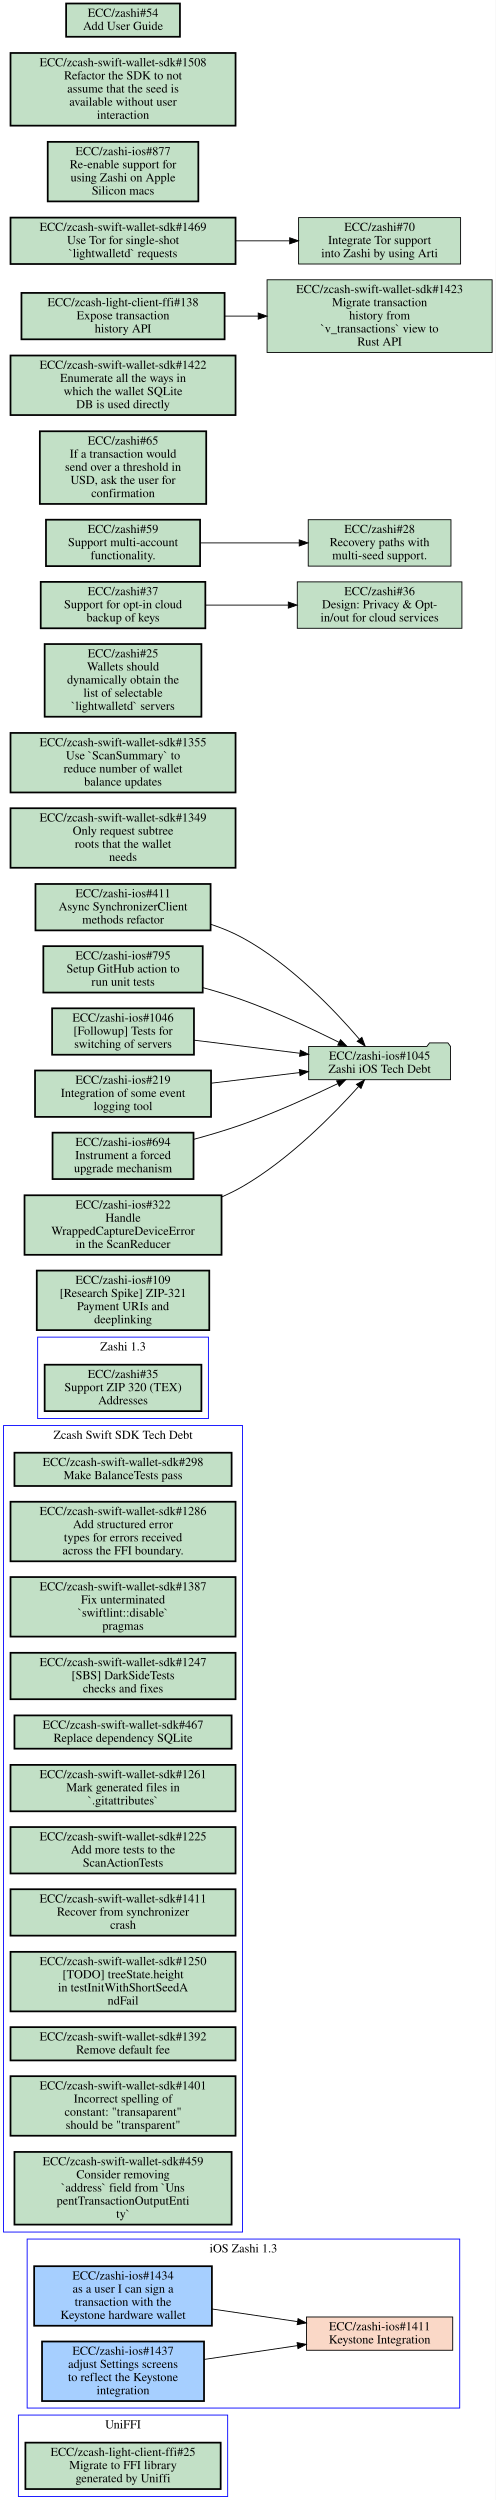
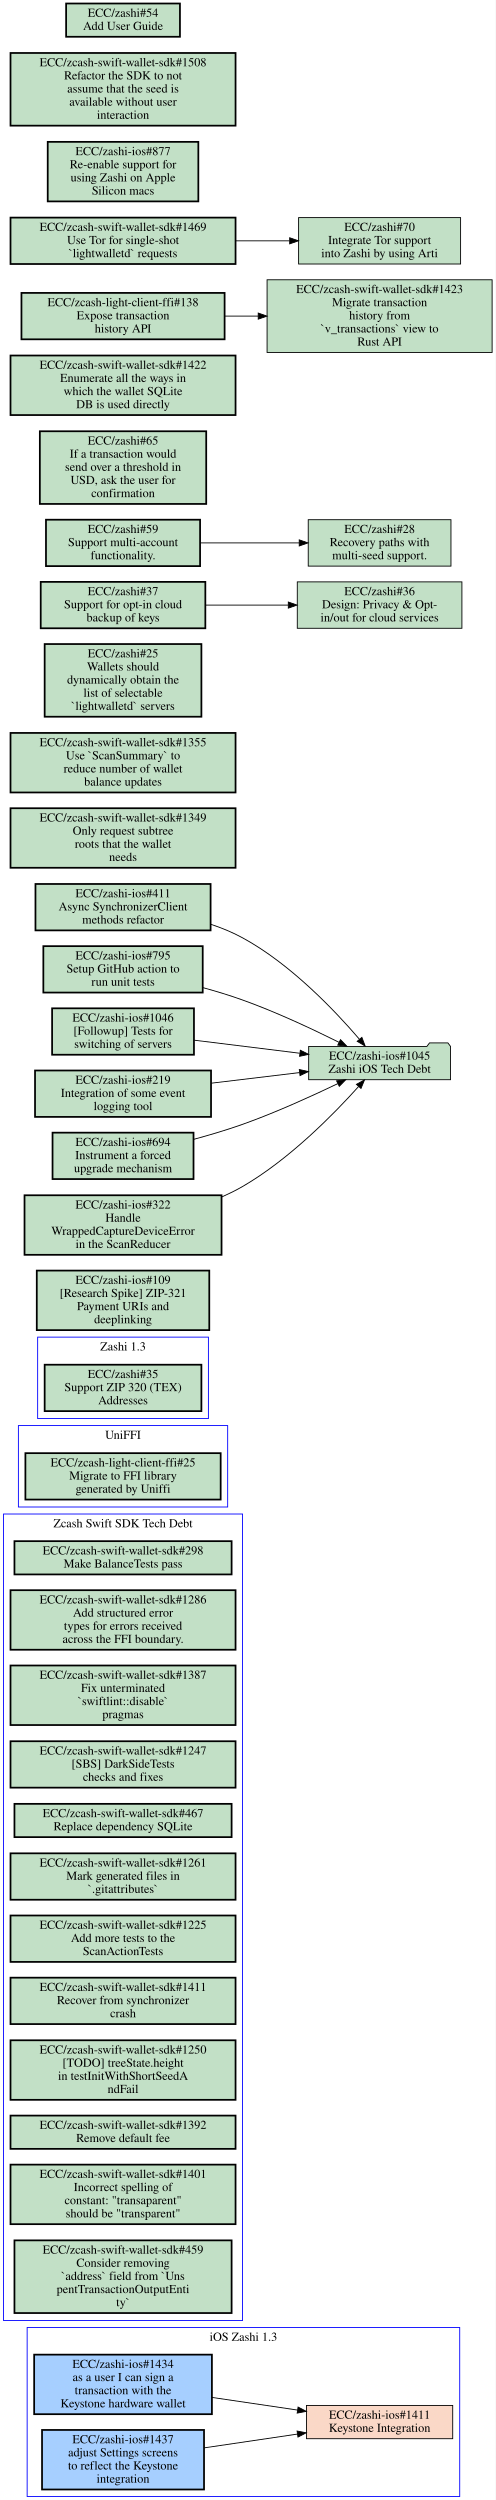
<svg xmlns="http://www.w3.org/2000/svg" xmlns:xlink="http://www.w3.org/1999/xlink" width="566pt" height="2855pt" viewBox="0.00 0.00 566.00 2855.00">
  <g id="graph0" class="graph" transform="scale(1 1) rotate(0) translate(4 2851)">
    <polygon fill="white" stroke="transparent" points="-4,4 -4,-2851 562,-2851 562,4 -4,4" />
    <g id="clust1" class="cluster">
-       <polygon fill="none" stroke="blue" points="27,-101 27,-294 521,-294 521,-101 27,-101" />
-       <text text-anchor="middle" x="274" y="-278.8" font-family="Times,serif" font-size="14.00">iOS Zashi 1.3</text>
+       <polygon fill="none" stroke="blue" points="0,-201 0,-1122 273,-1122 273,-201 0,-201" />
+       <text text-anchor="middle" x="136.5" y="-1106.8" font-family="Times,serif" font-size="14.00">Zcash Swift SDK Tech Debt</text>
    </g>
    <g id="clust2" class="cluster">
+       <polygon fill="none" stroke="blue" points="17,-1130 17,-1223 256,-1223 256,-1130 17,-1130" />
+       <text text-anchor="middle" x="136.5" y="-1207.8" font-family="Times,serif" font-size="14.00">UniFFI</text>
+     </g>
+     <g id="clust3" class="cluster">
      <polygon fill="none" stroke="blue" points="39,-1231 39,-1324 234,-1324 234,-1231 39,-1231" />
      <text text-anchor="middle" x="136.5" y="-1308.8" font-family="Times,serif" font-size="14.00">Zashi 1.3</text>
    </g>
-     <g id="clust3" class="cluster">
-       <polygon fill="none" stroke="blue" points="17,0 17,-93 256,-93 256,0 17,0" />
-       <text text-anchor="middle" x="136.5" y="-77.8" font-family="Times,serif" font-size="14.00">UniFFI</text>
-     </g>
    <g id="clust4" class="cluster">
-       <polygon fill="none" stroke="blue" points="0,-302 0,-1223 273,-1223 273,-302 0,-302" />
-       <text text-anchor="middle" x="136.5" y="-1207.8" font-family="Times,serif" font-size="14.00">Zcash Swift SDK Tech Debt</text>
-     </g>
-     <g id="node1" class="node closed">
+       <polygon fill="none" stroke="blue" points="27,0 27,-193 521,-193 521,0 27,0" />
+       <text text-anchor="middle" x="274" y="-177.8" font-family="Times,serif" font-size="14.00">iOS Zashi 1.3</text>
+     </g>
+     <g id="node1" class="node open">
      <g id="a_node1">
-         <a xlink:href="https://github.com/Electric-Coin-Company/zashi-ios/issues/1411" xlink:title="ECC/zashi-ios#1411&#10;Keystone Integration" target="_blank">
-           <polygon fill="#fad8c7" stroke="black" points="513,-205 346,-205 346,-167 513,-167 513,-205" />
-           <text text-anchor="middle" x="429.5" y="-189.8" font-family="Times,serif" font-size="14.00">ECC/zashi-ios#1411</text>
-           <text text-anchor="middle" x="429.5" y="-174.8" font-family="Times,serif" font-size="14.00">Keystone Integration</text>
-         </a>
-       </g>
-     </g>
-     <g id="node2" class="node committed">
+         <a xlink:href="https://github.com/Electric-Coin-Company/zcash-swift-wallet-sdk/issues/298" xlink:title="ECC/zcash-swift-wallet-sdk#298&#10;Make BalanceTests pass" target="_blank">
+           <polygon fill="#c2e0c6" stroke="black" stroke-width="2" points="260.5,-1091 12.5,-1091 12.5,-1053 260.5,-1053 260.5,-1091" />
+           <text text-anchor="middle" x="136.5" y="-1075.8" font-family="Times,serif" font-size="14.00">ECC/zcash-swift-wallet-sdk#298</text>
+           <text text-anchor="middle" x="136.5" y="-1060.8" font-family="Times,serif" font-size="14.00">Make BalanceTests pass</text>
+         </a>
+       </g>
+     </g>
+     <g id="node2" class="node open">
      <g id="a_node2">
-         <a xlink:href="https://github.com/Electric-Coin-Company/zashi-ios/issues/1434" xlink:title="ECC/zashi-ios#1434&#10;as a user I can sign a&#10;transaction with the&#10;Keystone hardware wallet" target="_blank">
-           <polygon fill="#a6cfff" stroke="black" stroke-width="2" points="238,-263 35,-263 35,-195 238,-195 238,-263" />
-           <text text-anchor="middle" x="136.5" y="-247.8" font-family="Times,serif" font-size="14.00">ECC/zashi-ios#1434</text>
-           <text text-anchor="middle" x="136.5" y="-232.8" font-family="Times,serif" font-size="14.00">as a user I can sign a</text>
-           <text text-anchor="middle" x="136.5" y="-217.8" font-family="Times,serif" font-size="14.00">transaction with the</text>
-           <text text-anchor="middle" x="136.5" y="-202.8" font-family="Times,serif" font-size="14.00">Keystone hardware wallet</text>
-         </a>
-       </g>
-     </g>
-     <g id="edge1" class="edge">
-       <path fill="none" stroke="black" d="M238.05,-214.14C269.78,-209.45 304.66,-204.3 335.81,-199.7" />
-       <polygon fill="black" stroke="black" points="336.4,-203.15 345.78,-198.22 335.37,-196.23 336.4,-203.15" />
-     </g>
-     <g id="node3" class="node committed">
+         <a xlink:href="https://github.com/Electric-Coin-Company/zcash-swift-wallet-sdk/issues/1286" xlink:title="ECC/zcash-swift-wallet-sdk#1286&#10;Add structured error&#10;types for errors received&#10;across the FFI boundary." target="_blank">
+           <polygon fill="#c2e0c6" stroke="black" stroke-width="2" points="265,-1035 8,-1035 8,-967 265,-967 265,-1035" />
+           <text text-anchor="middle" x="136.5" y="-1019.8" font-family="Times,serif" font-size="14.00">ECC/zcash-swift-wallet-sdk#1286</text>
+           <text text-anchor="middle" x="136.5" y="-1004.8" font-family="Times,serif" font-size="14.00">Add structured error</text>
+           <text text-anchor="middle" x="136.5" y="-989.8" font-family="Times,serif" font-size="14.00">types for errors received</text>
+           <text text-anchor="middle" x="136.5" y="-974.8" font-family="Times,serif" font-size="14.00">across the FFI boundary.</text>
+         </a>
+       </g>
+     </g>
+     <g id="node3" class="node open">
      <g id="a_node3">
-         <a xlink:href="https://github.com/Electric-Coin-Company/zashi-ios/issues/1437" xlink:title="ECC/zashi-ios#1437&#10;adjust Settings screens&#10;to reflect the Keystone&#10;integration" target="_blank">
-           <polygon fill="#a6cfff" stroke="black" stroke-width="2" points="229,-177 44,-177 44,-109 229,-109 229,-177" />
-           <text text-anchor="middle" x="136.5" y="-161.8" font-family="Times,serif" font-size="14.00">ECC/zashi-ios#1437</text>
-           <text text-anchor="middle" x="136.5" y="-146.8" font-family="Times,serif" font-size="14.00">adjust Settings screens</text>
-           <text text-anchor="middle" x="136.5" y="-131.8" font-family="Times,serif" font-size="14.00">to reflect the Keystone</text>
-           <text text-anchor="middle" x="136.5" y="-116.8" font-family="Times,serif" font-size="14.00">integration</text>
-         </a>
-       </g>
-     </g>
-     <g id="edge2" class="edge">
-       <path fill="none" stroke="black" d="M229.17,-156.55C263.14,-161.57 301.66,-167.26 335.72,-172.29" />
-       <polygon fill="black" stroke="black" points="335.27,-175.76 345.67,-173.76 336.29,-168.84 335.27,-175.76" />
+         <a xlink:href="https://github.com/Electric-Coin-Company/zcash-swift-wallet-sdk/issues/1387" xlink:title="ECC/zcash-swift-wallet-sdk#1387&#10;Fix unterminated&#10;`swiftlint::disable`&#10;pragmas" target="_blank">
+           <polygon fill="#c2e0c6" stroke="black" stroke-width="2" points="265,-949 8,-949 8,-881 265,-881 265,-949" />
+           <text text-anchor="middle" x="136.5" y="-933.8" font-family="Times,serif" font-size="14.00">ECC/zcash-swift-wallet-sdk#1387</text>
+           <text text-anchor="middle" x="136.5" y="-918.8" font-family="Times,serif" font-size="14.00">Fix unterminated</text>
+           <text text-anchor="middle" x="136.5" y="-903.8" font-family="Times,serif" font-size="14.00">`swiftlint::disable`</text>
+           <text text-anchor="middle" x="136.5" y="-888.8" font-family="Times,serif" font-size="14.00">pragmas</text>
+         </a>
+       </g>
    </g>
    <g id="node4" class="node open">
      <g id="a_node4">
+         <a xlink:href="https://github.com/Electric-Coin-Company/zcash-swift-wallet-sdk/issues/1247" xlink:title="ECC/zcash-swift-wallet-sdk#1247&#10;[SBS] DarkSideTests&#10;checks and fixes" target="_blank">
+           <polygon fill="#c2e0c6" stroke="black" stroke-width="2" points="265,-862.5 8,-862.5 8,-809.5 265,-809.5 265,-862.5" />
+           <text text-anchor="middle" x="136.5" y="-847.3" font-family="Times,serif" font-size="14.00">ECC/zcash-swift-wallet-sdk#1247</text>
+           <text text-anchor="middle" x="136.5" y="-832.3" font-family="Times,serif" font-size="14.00">[SBS] DarkSideTests</text>
+           <text text-anchor="middle" x="136.5" y="-817.3" font-family="Times,serif" font-size="14.00">checks and fixes</text>
+         </a>
+       </g>
+     </g>
+     <g id="node5" class="node open">
+       <g id="a_node5">
+         <a xlink:href="https://github.com/Electric-Coin-Company/zcash-swift-wallet-sdk/issues/467" xlink:title="ECC/zcash-swift-wallet-sdk#467&#10;Replace dependency SQLite" target="_blank">
+           <polygon fill="#c2e0c6" stroke="black" stroke-width="2" points="260.5,-791 12.5,-791 12.5,-753 260.5,-753 260.5,-791" />
+           <text text-anchor="middle" x="136.5" y="-775.8" font-family="Times,serif" font-size="14.00">ECC/zcash-swift-wallet-sdk#467</text>
+           <text text-anchor="middle" x="136.5" y="-760.8" font-family="Times,serif" font-size="14.00">Replace dependency SQLite</text>
+         </a>
+       </g>
+     </g>
+     <g id="node6" class="node open">
+       <g id="a_node6">
+         <a xlink:href="https://github.com/Electric-Coin-Company/zcash-swift-wallet-sdk/issues/1261" xlink:title="ECC/zcash-swift-wallet-sdk#1261&#10;Mark generated files in&#10;`.gitattributes`" target="_blank">
+           <polygon fill="#c2e0c6" stroke="black" stroke-width="2" points="265,-734.5 8,-734.5 8,-681.5 265,-681.5 265,-734.5" />
+           <text text-anchor="middle" x="136.5" y="-719.3" font-family="Times,serif" font-size="14.00">ECC/zcash-swift-wallet-sdk#1261</text>
+           <text text-anchor="middle" x="136.5" y="-704.3" font-family="Times,serif" font-size="14.00">Mark generated files in</text>
+           <text text-anchor="middle" x="136.5" y="-689.3" font-family="Times,serif" font-size="14.00">`.gitattributes`</text>
+         </a>
+       </g>
+     </g>
+     <g id="node7" class="node open">
+       <g id="a_node7">
+         <a xlink:href="https://github.com/Electric-Coin-Company/zcash-swift-wallet-sdk/issues/1225" xlink:title="ECC/zcash-swift-wallet-sdk#1225&#10;Add more tests to the&#10;ScanActionTests" target="_blank">
+           <polygon fill="#c2e0c6" stroke="black" stroke-width="2" points="265,-663.5 8,-663.5 8,-610.5 265,-610.5 265,-663.5" />
+           <text text-anchor="middle" x="136.5" y="-648.3" font-family="Times,serif" font-size="14.00">ECC/zcash-swift-wallet-sdk#1225</text>
+           <text text-anchor="middle" x="136.5" y="-633.3" font-family="Times,serif" font-size="14.00">Add more tests to the</text>
+           <text text-anchor="middle" x="136.5" y="-618.3" font-family="Times,serif" font-size="14.00">ScanActionTests</text>
+         </a>
+       </g>
+     </g>
+     <g id="node8" class="node open">
+       <g id="a_node8">
+         <a xlink:href="https://github.com/Electric-Coin-Company/zcash-swift-wallet-sdk/issues/1411" xlink:title="ECC/zcash-swift-wallet-sdk#1411&#10;Recover from synchronizer&#10;crash" target="_blank">
+           <polygon fill="#c2e0c6" stroke="black" stroke-width="2" points="265,-592.5 8,-592.5 8,-539.5 265,-539.5 265,-592.5" />
+           <text text-anchor="middle" x="136.5" y="-577.3" font-family="Times,serif" font-size="14.00">ECC/zcash-swift-wallet-sdk#1411</text>
+           <text text-anchor="middle" x="136.5" y="-562.3" font-family="Times,serif" font-size="14.00">Recover from synchronizer</text>
+           <text text-anchor="middle" x="136.5" y="-547.3" font-family="Times,serif" font-size="14.00">crash</text>
+         </a>
+       </g>
+     </g>
+     <g id="node9" class="node open">
+       <g id="a_node9">
+         <a xlink:href="https://github.com/Electric-Coin-Company/zcash-swift-wallet-sdk/issues/1250" xlink:title="ECC/zcash-swift-wallet-sdk#1250&#10;[TODO] treeState.height&#10;in testInitWithShortSeedA&#10;ndFail" target="_blank">
+           <polygon fill="#c2e0c6" stroke="black" stroke-width="2" points="265,-521 8,-521 8,-453 265,-453 265,-521" />
+           <text text-anchor="middle" x="136.5" y="-505.8" font-family="Times,serif" font-size="14.00">ECC/zcash-swift-wallet-sdk#1250</text>
+           <text text-anchor="middle" x="136.5" y="-490.8" font-family="Times,serif" font-size="14.00">[TODO] treeState.height</text>
+           <text text-anchor="middle" x="136.5" y="-475.8" font-family="Times,serif" font-size="14.00">in testInitWithShortSeedA</text>
+           <text text-anchor="middle" x="136.5" y="-460.8" font-family="Times,serif" font-size="14.00">ndFail</text>
+         </a>
+       </g>
+     </g>
+     <g id="node10" class="node open">
+       <g id="a_node10">
+         <a xlink:href="https://github.com/Electric-Coin-Company/zcash-swift-wallet-sdk/issues/1392" xlink:title="ECC/zcash-swift-wallet-sdk#1392&#10;Remove default fee" target="_blank">
+           <polygon fill="#c2e0c6" stroke="black" stroke-width="2" points="265,-435 8,-435 8,-397 265,-397 265,-435" />
+           <text text-anchor="middle" x="136.5" y="-419.8" font-family="Times,serif" font-size="14.00">ECC/zcash-swift-wallet-sdk#1392</text>
+           <text text-anchor="middle" x="136.5" y="-404.8" font-family="Times,serif" font-size="14.00">Remove default fee</text>
+         </a>
+       </g>
+     </g>
+     <g id="node11" class="node open">
+       <g id="a_node11">
+         <a xlink:href="https://github.com/Electric-Coin-Company/zcash-swift-wallet-sdk/issues/1401" xlink:title="ECC/zcash-swift-wallet-sdk#1401&#10;Incorrect spelling of&#10;constant: &quot;transaparent&quot;&#10;should be &quot;transparent&quot;" target="_blank">
+           <polygon fill="#c2e0c6" stroke="black" stroke-width="2" points="265,-379 8,-379 8,-311 265,-311 265,-379" />
+           <text text-anchor="middle" x="136.5" y="-363.8" font-family="Times,serif" font-size="14.00">ECC/zcash-swift-wallet-sdk#1401</text>
+           <text text-anchor="middle" x="136.5" y="-348.8" font-family="Times,serif" font-size="14.00">Incorrect spelling of</text>
+           <text text-anchor="middle" x="136.5" y="-333.8" font-family="Times,serif" font-size="14.00">constant: "transaparent"</text>
+           <text text-anchor="middle" x="136.5" y="-318.8" font-family="Times,serif" font-size="14.00">should be "transparent"</text>
+         </a>
+       </g>
+     </g>
+     <g id="node12" class="node open">
+       <g id="a_node12">
+         <a xlink:href="https://github.com/Electric-Coin-Company/zcash-swift-wallet-sdk/issues/459" xlink:title="ECC/zcash-swift-wallet-sdk#459&#10;Consider removing&#10;`address` field from `Uns&#10;pentTransactionOutputEnti&#10;ty`" target="_blank">
+           <polygon fill="#c2e0c6" stroke="black" stroke-width="2" points="260.5,-292.5 12.5,-292.5 12.5,-209.5 260.5,-209.5 260.5,-292.5" />
+           <text text-anchor="middle" x="136.5" y="-277.3" font-family="Times,serif" font-size="14.00">ECC/zcash-swift-wallet-sdk#459</text>
+           <text text-anchor="middle" x="136.5" y="-262.3" font-family="Times,serif" font-size="14.00">Consider removing</text>
+           <text text-anchor="middle" x="136.5" y="-247.3" font-family="Times,serif" font-size="14.00">`address` field from `Uns</text>
+           <text text-anchor="middle" x="136.5" y="-232.3" font-family="Times,serif" font-size="14.00">pentTransactionOutputEnti</text>
+           <text text-anchor="middle" x="136.5" y="-217.3" font-family="Times,serif" font-size="14.00">ty`</text>
+         </a>
+       </g>
+     </g>
+     <g id="node13" class="node open">
+       <g id="a_node13">
+         <a xlink:href="https://github.com/Electric-Coin-Company/zcash-light-client-ffi/issues/25" xlink:title="ECC/zcash-light-client-ffi#25&#10;Migrate to FFI library&#10;generated by Uniffi" target="_blank">
+           <polygon fill="#c2e0c6" stroke="black" stroke-width="2" points="248,-1191.5 25,-1191.5 25,-1138.5 248,-1138.5 248,-1191.5" />
+           <text text-anchor="middle" x="136.5" y="-1176.3" font-family="Times,serif" font-size="14.00">ECC/zcash-light-client-ffi#25</text>
+           <text text-anchor="middle" x="136.5" y="-1161.3" font-family="Times,serif" font-size="14.00">Migrate to FFI library</text>
+           <text text-anchor="middle" x="136.5" y="-1146.3" font-family="Times,serif" font-size="14.00">generated by Uniffi</text>
+         </a>
+       </g>
+     </g>
+     <g id="node14" class="node open">
+       <g id="a_node14">
        <a xlink:href="https://github.com/Electric-Coin-Company/zashi/issues/35" xlink:title="ECC/zashi#35&#10;Support ZIP 320 (TEX)&#10;Addresses" target="_blank">
          <polygon fill="#c2e0c6" stroke="black" stroke-width="2" points="226,-1292.5 47,-1292.5 47,-1239.5 226,-1239.5 226,-1292.5" />
          <text text-anchor="middle" x="136.5" y="-1277.3" font-family="Times,serif" font-size="14.00">ECC/zashi#35</text>
          <text text-anchor="middle" x="136.5" y="-1262.3" font-family="Times,serif" font-size="14.00">Support ZIP 320 (TEX)</text>
          <text text-anchor="middle" x="136.5" y="-1247.3" font-family="Times,serif" font-size="14.00">Addresses</text>
        </a>
      </g>
    </g>
-     <g id="node5" class="node open">
-       <g id="a_node5">
-         <a xlink:href="https://github.com/Electric-Coin-Company/zcash-light-client-ffi/issues/25" xlink:title="ECC/zcash-light-client-ffi#25&#10;Migrate to FFI library&#10;generated by Uniffi" target="_blank">
-           <polygon fill="#c2e0c6" stroke="black" stroke-width="2" points="248,-61.5 25,-61.5 25,-8.5 248,-8.5 248,-61.5" />
-           <text text-anchor="middle" x="136.5" y="-46.3" font-family="Times,serif" font-size="14.00">ECC/zcash-light-client-ffi#25</text>
-           <text text-anchor="middle" x="136.5" y="-31.3" font-family="Times,serif" font-size="14.00">Migrate to FFI library</text>
-           <text text-anchor="middle" x="136.5" y="-16.3" font-family="Times,serif" font-size="14.00">generated by Uniffi</text>
-         </a>
-       </g>
-     </g>
-     <g id="node6" class="node open">
-       <g id="a_node6">
-         <a xlink:href="https://github.com/Electric-Coin-Company/zcash-swift-wallet-sdk/issues/298" xlink:title="ECC/zcash-swift-wallet-sdk#298&#10;Make BalanceTests pass" target="_blank">
-           <polygon fill="#c2e0c6" stroke="black" stroke-width="2" points="260.5,-1192 12.5,-1192 12.5,-1154 260.5,-1154 260.5,-1192" />
-           <text text-anchor="middle" x="136.5" y="-1176.8" font-family="Times,serif" font-size="14.00">ECC/zcash-swift-wallet-sdk#298</text>
-           <text text-anchor="middle" x="136.5" y="-1161.8" font-family="Times,serif" font-size="14.00">Make BalanceTests pass</text>
-         </a>
-       </g>
-     </g>
-     <g id="node7" class="node open">
-       <g id="a_node7">
-         <a xlink:href="https://github.com/Electric-Coin-Company/zcash-swift-wallet-sdk/issues/1286" xlink:title="ECC/zcash-swift-wallet-sdk#1286&#10;Add structured error&#10;types for errors received&#10;across the FFI boundary." target="_blank">
-           <polygon fill="#c2e0c6" stroke="black" stroke-width="2" points="265,-1136 8,-1136 8,-1068 265,-1068 265,-1136" />
-           <text text-anchor="middle" x="136.5" y="-1120.8" font-family="Times,serif" font-size="14.00">ECC/zcash-swift-wallet-sdk#1286</text>
-           <text text-anchor="middle" x="136.5" y="-1105.8" font-family="Times,serif" font-size="14.00">Add structured error</text>
-           <text text-anchor="middle" x="136.5" y="-1090.8" font-family="Times,serif" font-size="14.00">types for errors received</text>
-           <text text-anchor="middle" x="136.5" y="-1075.8" font-family="Times,serif" font-size="14.00">across the FFI boundary.</text>
-         </a>
-       </g>
-     </g>
-     <g id="node8" class="node open">
-       <g id="a_node8">
-         <a xlink:href="https://github.com/Electric-Coin-Company/zcash-swift-wallet-sdk/issues/1387" xlink:title="ECC/zcash-swift-wallet-sdk#1387&#10;Fix unterminated&#10;`swiftlint::disable`&#10;pragmas" target="_blank">
-           <polygon fill="#c2e0c6" stroke="black" stroke-width="2" points="265,-1050 8,-1050 8,-982 265,-982 265,-1050" />
-           <text text-anchor="middle" x="136.5" y="-1034.8" font-family="Times,serif" font-size="14.00">ECC/zcash-swift-wallet-sdk#1387</text>
-           <text text-anchor="middle" x="136.5" y="-1019.8" font-family="Times,serif" font-size="14.00">Fix unterminated</text>
-           <text text-anchor="middle" x="136.5" y="-1004.8" font-family="Times,serif" font-size="14.00">`swiftlint::disable`</text>
-           <text text-anchor="middle" x="136.5" y="-989.8" font-family="Times,serif" font-size="14.00">pragmas</text>
-         </a>
-       </g>
-     </g>
-     <g id="node9" class="node open">
-       <g id="a_node9">
-         <a xlink:href="https://github.com/Electric-Coin-Company/zcash-swift-wallet-sdk/issues/1247" xlink:title="ECC/zcash-swift-wallet-sdk#1247&#10;[SBS] DarkSideTests&#10;checks and fixes" target="_blank">
-           <polygon fill="#c2e0c6" stroke="black" stroke-width="2" points="265,-963.5 8,-963.5 8,-910.5 265,-910.5 265,-963.5" />
-           <text text-anchor="middle" x="136.5" y="-948.3" font-family="Times,serif" font-size="14.00">ECC/zcash-swift-wallet-sdk#1247</text>
-           <text text-anchor="middle" x="136.5" y="-933.3" font-family="Times,serif" font-size="14.00">[SBS] DarkSideTests</text>
-           <text text-anchor="middle" x="136.5" y="-918.3" font-family="Times,serif" font-size="14.00">checks and fixes</text>
-         </a>
-       </g>
-     </g>
-     <g id="node10" class="node open">
-       <g id="a_node10">
-         <a xlink:href="https://github.com/Electric-Coin-Company/zcash-swift-wallet-sdk/issues/467" xlink:title="ECC/zcash-swift-wallet-sdk#467&#10;Replace dependency SQLite" target="_blank">
-           <polygon fill="#c2e0c6" stroke="black" stroke-width="2" points="260.5,-892 12.5,-892 12.5,-854 260.5,-854 260.5,-892" />
-           <text text-anchor="middle" x="136.5" y="-876.8" font-family="Times,serif" font-size="14.00">ECC/zcash-swift-wallet-sdk#467</text>
-           <text text-anchor="middle" x="136.5" y="-861.8" font-family="Times,serif" font-size="14.00">Replace dependency SQLite</text>
-         </a>
-       </g>
-     </g>
-     <g id="node11" class="node open">
-       <g id="a_node11">
-         <a xlink:href="https://github.com/Electric-Coin-Company/zcash-swift-wallet-sdk/issues/1261" xlink:title="ECC/zcash-swift-wallet-sdk#1261&#10;Mark generated files in&#10;`.gitattributes`" target="_blank">
-           <polygon fill="#c2e0c6" stroke="black" stroke-width="2" points="265,-835.5 8,-835.5 8,-782.5 265,-782.5 265,-835.5" />
-           <text text-anchor="middle" x="136.5" y="-820.3" font-family="Times,serif" font-size="14.00">ECC/zcash-swift-wallet-sdk#1261</text>
-           <text text-anchor="middle" x="136.5" y="-805.3" font-family="Times,serif" font-size="14.00">Mark generated files in</text>
-           <text text-anchor="middle" x="136.5" y="-790.3" font-family="Times,serif" font-size="14.00">`.gitattributes`</text>
-         </a>
-       </g>
-     </g>
-     <g id="node12" class="node open">
-       <g id="a_node12">
-         <a xlink:href="https://github.com/Electric-Coin-Company/zcash-swift-wallet-sdk/issues/1225" xlink:title="ECC/zcash-swift-wallet-sdk#1225&#10;Add more tests to the&#10;ScanActionTests" target="_blank">
-           <polygon fill="#c2e0c6" stroke="black" stroke-width="2" points="265,-764.5 8,-764.5 8,-711.5 265,-711.5 265,-764.5" />
-           <text text-anchor="middle" x="136.5" y="-749.3" font-family="Times,serif" font-size="14.00">ECC/zcash-swift-wallet-sdk#1225</text>
-           <text text-anchor="middle" x="136.5" y="-734.3" font-family="Times,serif" font-size="14.00">Add more tests to the</text>
-           <text text-anchor="middle" x="136.5" y="-719.3" font-family="Times,serif" font-size="14.00">ScanActionTests</text>
-         </a>
-       </g>
-     </g>
-     <g id="node13" class="node open">
-       <g id="a_node13">
-         <a xlink:href="https://github.com/Electric-Coin-Company/zcash-swift-wallet-sdk/issues/1411" xlink:title="ECC/zcash-swift-wallet-sdk#1411&#10;Recover from synchronizer&#10;crash" target="_blank">
-           <polygon fill="#c2e0c6" stroke="black" stroke-width="2" points="265,-693.5 8,-693.5 8,-640.5 265,-640.5 265,-693.5" />
-           <text text-anchor="middle" x="136.5" y="-678.3" font-family="Times,serif" font-size="14.00">ECC/zcash-swift-wallet-sdk#1411</text>
-           <text text-anchor="middle" x="136.5" y="-663.3" font-family="Times,serif" font-size="14.00">Recover from synchronizer</text>
-           <text text-anchor="middle" x="136.5" y="-648.3" font-family="Times,serif" font-size="14.00">crash</text>
-         </a>
-       </g>
-     </g>
-     <g id="node14" class="node open">
-       <g id="a_node14">
-         <a xlink:href="https://github.com/Electric-Coin-Company/zcash-swift-wallet-sdk/issues/1250" xlink:title="ECC/zcash-swift-wallet-sdk#1250&#10;[TODO] treeState.height&#10;in testInitWithShortSeedA&#10;ndFail" target="_blank">
-           <polygon fill="#c2e0c6" stroke="black" stroke-width="2" points="265,-622 8,-622 8,-554 265,-554 265,-622" />
-           <text text-anchor="middle" x="136.5" y="-606.8" font-family="Times,serif" font-size="14.00">ECC/zcash-swift-wallet-sdk#1250</text>
-           <text text-anchor="middle" x="136.5" y="-591.8" font-family="Times,serif" font-size="14.00">[TODO] treeState.height</text>
-           <text text-anchor="middle" x="136.5" y="-576.8" font-family="Times,serif" font-size="14.00">in testInitWithShortSeedA</text>
-           <text text-anchor="middle" x="136.5" y="-561.8" font-family="Times,serif" font-size="14.00">ndFail</text>
-         </a>
-       </g>
-     </g>
-     <g id="node15" class="node open">
+     <g id="node15" class="node closed">
      <g id="a_node15">
-         <a xlink:href="https://github.com/Electric-Coin-Company/zcash-swift-wallet-sdk/issues/1392" xlink:title="ECC/zcash-swift-wallet-sdk#1392&#10;Remove default fee" target="_blank">
-           <polygon fill="#c2e0c6" stroke="black" stroke-width="2" points="265,-536 8,-536 8,-498 265,-498 265,-536" />
-           <text text-anchor="middle" x="136.5" y="-520.8" font-family="Times,serif" font-size="14.00">ECC/zcash-swift-wallet-sdk#1392</text>
-           <text text-anchor="middle" x="136.5" y="-505.8" font-family="Times,serif" font-size="14.00">Remove default fee</text>
-         </a>
-       </g>
-     </g>
-     <g id="node16" class="node open">
+         <a xlink:href="https://github.com/Electric-Coin-Company/zashi-ios/issues/1411" xlink:title="ECC/zashi-ios#1411&#10;Keystone Integration" target="_blank">
+           <polygon fill="#fad8c7" stroke="black" points="513,-104 346,-104 346,-66 513,-66 513,-104" />
+           <text text-anchor="middle" x="429.5" y="-88.8" font-family="Times,serif" font-size="14.00">ECC/zashi-ios#1411</text>
+           <text text-anchor="middle" x="429.5" y="-73.8" font-family="Times,serif" font-size="14.00">Keystone Integration</text>
+         </a>
+       </g>
+     </g>
+     <g id="node16" class="node committed">
      <g id="a_node16">
-         <a xlink:href="https://github.com/Electric-Coin-Company/zcash-swift-wallet-sdk/issues/1401" xlink:title="ECC/zcash-swift-wallet-sdk#1401&#10;Incorrect spelling of&#10;constant: &quot;transaparent&quot;&#10;should be &quot;transparent&quot;" target="_blank">
-           <polygon fill="#c2e0c6" stroke="black" stroke-width="2" points="265,-480 8,-480 8,-412 265,-412 265,-480" />
-           <text text-anchor="middle" x="136.5" y="-464.8" font-family="Times,serif" font-size="14.00">ECC/zcash-swift-wallet-sdk#1401</text>
-           <text text-anchor="middle" x="136.5" y="-449.8" font-family="Times,serif" font-size="14.00">Incorrect spelling of</text>
-           <text text-anchor="middle" x="136.5" y="-434.8" font-family="Times,serif" font-size="14.00">constant: "transaparent"</text>
-           <text text-anchor="middle" x="136.5" y="-419.8" font-family="Times,serif" font-size="14.00">should be "transparent"</text>
-         </a>
-       </g>
-     </g>
-     <g id="node17" class="node open">
+         <a xlink:href="https://github.com/Electric-Coin-Company/zashi-ios/issues/1434" xlink:title="ECC/zashi-ios#1434&#10;as a user I can sign a&#10;transaction with the&#10;Keystone hardware wallet" target="_blank">
+           <polygon fill="#a6cfff" stroke="black" stroke-width="2" points="238,-162 35,-162 35,-94 238,-94 238,-162" />
+           <text text-anchor="middle" x="136.5" y="-146.8" font-family="Times,serif" font-size="14.00">ECC/zashi-ios#1434</text>
+           <text text-anchor="middle" x="136.5" y="-131.8" font-family="Times,serif" font-size="14.00">as a user I can sign a</text>
+           <text text-anchor="middle" x="136.5" y="-116.8" font-family="Times,serif" font-size="14.00">transaction with the</text>
+           <text text-anchor="middle" x="136.5" y="-101.8" font-family="Times,serif" font-size="14.00">Keystone hardware wallet</text>
+         </a>
+       </g>
+     </g>
+     <g id="edge1" class="edge">
+       <path fill="none" stroke="black" d="M238.05,-113.14C269.78,-108.45 304.66,-103.3 335.81,-98.7" />
+       <polygon fill="black" stroke="black" points="336.4,-102.15 345.78,-97.22 335.37,-95.23 336.4,-102.15" />
+     </g>
+     <g id="node17" class="node committed">
      <g id="a_node17">
-         <a xlink:href="https://github.com/Electric-Coin-Company/zcash-swift-wallet-sdk/issues/459" xlink:title="ECC/zcash-swift-wallet-sdk#459&#10;Consider removing&#10;`address` field from `Uns&#10;pentTransactionOutputEnti&#10;ty`" target="_blank">
-           <polygon fill="#c2e0c6" stroke="black" stroke-width="2" points="260.5,-393.5 12.5,-393.5 12.5,-310.5 260.5,-310.5 260.5,-393.5" />
-           <text text-anchor="middle" x="136.5" y="-378.3" font-family="Times,serif" font-size="14.00">ECC/zcash-swift-wallet-sdk#459</text>
-           <text text-anchor="middle" x="136.5" y="-363.3" font-family="Times,serif" font-size="14.00">Consider removing</text>
-           <text text-anchor="middle" x="136.5" y="-348.3" font-family="Times,serif" font-size="14.00">`address` field from `Uns</text>
-           <text text-anchor="middle" x="136.5" y="-333.3" font-family="Times,serif" font-size="14.00">pentTransactionOutputEnti</text>
-           <text text-anchor="middle" x="136.5" y="-318.3" font-family="Times,serif" font-size="14.00">ty`</text>
-         </a>
-       </g>
+         <a xlink:href="https://github.com/Electric-Coin-Company/zashi-ios/issues/1437" xlink:title="ECC/zashi-ios#1437&#10;adjust Settings screens&#10;to reflect the Keystone&#10;integration" target="_blank">
+           <polygon fill="#a6cfff" stroke="black" stroke-width="2" points="229,-76 44,-76 44,-8 229,-8 229,-76" />
+           <text text-anchor="middle" x="136.5" y="-60.8" font-family="Times,serif" font-size="14.00">ECC/zashi-ios#1437</text>
+           <text text-anchor="middle" x="136.5" y="-45.8" font-family="Times,serif" font-size="14.00">adjust Settings screens</text>
+           <text text-anchor="middle" x="136.5" y="-30.8" font-family="Times,serif" font-size="14.00">to reflect the Keystone</text>
+           <text text-anchor="middle" x="136.5" y="-15.8" font-family="Times,serif" font-size="14.00">integration</text>
+         </a>
+       </g>
+     </g>
+     <g id="edge2" class="edge">
+       <path fill="none" stroke="black" d="M229.17,-55.55C263.14,-60.56 301.66,-66.26 335.72,-71.29" />
+       <polygon fill="black" stroke="black" points="335.27,-74.76 345.67,-72.76 336.29,-67.84 335.27,-74.76" />
    </g>
    <g id="node18" class="node open">
      <g id="a_node18">
        <a xlink:href="https://github.com/Electric-Coin-Company/zashi-ios/issues/109" xlink:title="ECC/zashi-ios#109&#10;[Research Spike] ZIP-321&#10;Payment URIs and&#10;deeplinking" target="_blank">
          <polygon fill="#c2e0c6" stroke="black" stroke-width="2" points="235,-1400 38,-1400 38,-1332 235,-1332 235,-1400" />
          <text text-anchor="middle" x="136.5" y="-1384.8" font-family="Times,serif" font-size="14.00">ECC/zashi-ios#109</text>
          <text text-anchor="middle" x="136.5" y="-1369.8" font-family="Times,serif" font-size="14.00">[Research Spike] ZIP-321</text>
          <text text-anchor="middle" x="136.5" y="-1354.8" font-family="Times,serif" font-size="14.00">Payment URIs and</text>
          <text text-anchor="middle" x="136.5" y="-1339.8" font-family="Times,serif" font-size="14.00">deeplinking</text>
        </a>
      </g>
    </g>
    <g id="node19" class="node open">
      <g id="a_node19">
        <a xlink:href="https://github.com/Electric-Coin-Company/zashi-ios/issues/411" xlink:title="ECC/zashi-ios#411&#10;Async SynchronizerClient&#10;methods refactor" target="_blank">
          <polygon fill="#c2e0c6" stroke="black" stroke-width="2" points="236.5,-1841.5 36.5,-1841.5 36.5,-1788.5 236.5,-1788.5 236.5,-1841.5" />
          <text text-anchor="middle" x="136.5" y="-1826.3" font-family="Times,serif" font-size="14.00">ECC/zashi-ios#411</text>
          <text text-anchor="middle" x="136.5" y="-1811.3" font-family="Times,serif" font-size="14.00">Async SynchronizerClient</text>
          <text text-anchor="middle" x="136.5" y="-1796.3" font-family="Times,serif" font-size="14.00">methods refactor</text>
        </a>
      </g>
    </g>
    <g id="node20" class="node open">
      <g id="a_node20">
        <a xlink:href="https://github.com/Electric-Coin-Company/zashi-ios/issues/1045" xlink:title="ECC/zashi-ios#1045&#10;Zashi iOS Tech Debt" target="_blank">
          <polygon fill="#c2e0c6" stroke="black" points="510.5,-1656 507.5,-1660 486.5,-1660 483.5,-1656 348.5,-1656 348.5,-1618 510.5,-1618 510.5,-1656" />
          <text text-anchor="middle" x="429.5" y="-1640.8" font-family="Times,serif" font-size="14.00">ECC/zashi-ios#1045</text>
          <text text-anchor="middle" x="429.5" y="-1625.8" font-family="Times,serif" font-size="14.00">Zashi iOS Tech Debt</text>
        </a>
      </g>
    </g>
    <g id="edge3" class="edge">
      <path fill="none" stroke="black" d="M236.64,-1795.5C249.25,-1791.3 261.69,-1786.2 273,-1780 327.95,-1750.1 378.7,-1696.6 406.46,-1664.2" />
      <polygon fill="black" stroke="black" points="409.26,-1666.31 413.01,-1656.4 403.9,-1661.81 409.26,-1666.31" />
    </g>
    <g id="node21" class="node open">
      <g id="a_node21">
        <a xlink:href="https://github.com/Electric-Coin-Company/zashi-ios/issues/795" xlink:title="ECC/zashi-ios#795&#10;Setup GitHub action to&#10;run unit tests" target="_blank">
          <polygon fill="#c2e0c6" stroke="black" stroke-width="2" points="227.5,-1770.5 45.5,-1770.5 45.5,-1717.5 227.5,-1717.5 227.5,-1770.5" />
          <text text-anchor="middle" x="136.5" y="-1755.3" font-family="Times,serif" font-size="14.00">ECC/zashi-ios#795</text>
          <text text-anchor="middle" x="136.5" y="-1740.3" font-family="Times,serif" font-size="14.00">Setup GitHub action to</text>
          <text text-anchor="middle" x="136.5" y="-1725.3" font-family="Times,serif" font-size="14.00">run unit tests</text>
        </a>
      </g>
    </g>
    <g id="edge4" class="edge">
      <path fill="none" stroke="black" d="M227.84,-1723.1C243.06,-1718.9 258.59,-1714.2 273,-1709 311.08,-1695.4 352.57,-1675.9 383.1,-1660.7" />
      <polygon fill="black" stroke="black" points="384.86,-1663.73 392.21,-1656.1 381.71,-1657.48 384.86,-1663.73" />
    </g>
    <g id="node22" class="node open">
      <g id="a_node22">
        <a xlink:href="https://github.com/Electric-Coin-Company/zcash-swift-wallet-sdk/issues/1349" xlink:title="ECC/zcash-swift-wallet-sdk#1349&#10;Only request subtree&#10;roots that the wallet&#10;needs" target="_blank">
          <polygon fill="#c2e0c6" stroke="black" stroke-width="2" points="265,-1928 8,-1928 8,-1860 265,-1860 265,-1928" />
          <text text-anchor="middle" x="136.5" y="-1912.8" font-family="Times,serif" font-size="14.00">ECC/zcash-swift-wallet-sdk#1349</text>
          <text text-anchor="middle" x="136.5" y="-1897.8" font-family="Times,serif" font-size="14.00">Only request subtree</text>
          <text text-anchor="middle" x="136.5" y="-1882.8" font-family="Times,serif" font-size="14.00">roots that the wallet</text>
          <text text-anchor="middle" x="136.5" y="-1867.8" font-family="Times,serif" font-size="14.00">needs</text>
        </a>
      </g>
    </g>
    <g id="node23" class="node open">
      <g id="a_node23">
        <a xlink:href="https://github.com/Electric-Coin-Company/zcash-swift-wallet-sdk/issues/1355" xlink:title="ECC/zcash-swift-wallet-sdk#1355&#10;Use `ScanSummary` to&#10;reduce number of wallet&#10;balance updates" target="_blank">
          <polygon fill="#c2e0c6" stroke="black" stroke-width="2" points="265,-2014 8,-2014 8,-1946 265,-1946 265,-2014" />
          <text text-anchor="middle" x="136.5" y="-1998.8" font-family="Times,serif" font-size="14.00">ECC/zcash-swift-wallet-sdk#1355</text>
          <text text-anchor="middle" x="136.5" y="-1983.8" font-family="Times,serif" font-size="14.00">Use `ScanSummary` to</text>
          <text text-anchor="middle" x="136.5" y="-1968.8" font-family="Times,serif" font-size="14.00">reduce number of wallet</text>
          <text text-anchor="middle" x="136.5" y="-1953.8" font-family="Times,serif" font-size="14.00">balance updates</text>
        </a>
      </g>
    </g>
    <g id="node24" class="node open">
      <g id="a_node24">
        <a xlink:href="https://github.com/Electric-Coin-Company/zashi-ios/issues/1046" xlink:title="ECC/zashi-ios#1046&#10;[Followup] Tests for&#10;switching of servers" target="_blank">
          <polygon fill="#c2e0c6" stroke="black" stroke-width="2" points="217.5,-1699.5 55.5,-1699.5 55.5,-1646.5 217.5,-1646.5 217.5,-1699.5" />
          <text text-anchor="middle" x="136.5" y="-1684.3" font-family="Times,serif" font-size="14.00">ECC/zashi-ios#1046</text>
          <text text-anchor="middle" x="136.5" y="-1669.3" font-family="Times,serif" font-size="14.00">[Followup] Tests for</text>
          <text text-anchor="middle" x="136.5" y="-1654.3" font-family="Times,serif" font-size="14.00">switching of servers</text>
        </a>
      </g>
    </g>
    <g id="edge5" class="edge">
      <path fill="none" stroke="black" d="M217.79,-1663.1C255.16,-1658.4 299.77,-1652.9 338.3,-1648.2" />
      <polygon fill="black" stroke="black" points="338.99,-1651.64 348.47,-1646.9 338.11,-1644.7 338.99,-1651.64" />
    </g>
    <g id="node25" class="node open">
      <g id="a_node25">
        <a xlink:href="https://github.com/Electric-Coin-Company/zashi/issues/25" xlink:title="ECC/zashi#25&#10;Wallets should&#10;dynamically obtain the&#10;list of selectable&#10;`lightwalletd` servers" target="_blank">
          <polygon fill="#c2e0c6" stroke="black" stroke-width="2" points="226,-2115.5 47,-2115.5 47,-2032.5 226,-2032.5 226,-2115.5" />
          <text text-anchor="middle" x="136.5" y="-2100.3" font-family="Times,serif" font-size="14.00">ECC/zashi#25</text>
          <text text-anchor="middle" x="136.5" y="-2085.3" font-family="Times,serif" font-size="14.00">Wallets should</text>
          <text text-anchor="middle" x="136.5" y="-2070.3" font-family="Times,serif" font-size="14.00">dynamically obtain the</text>
          <text text-anchor="middle" x="136.5" y="-2055.3" font-family="Times,serif" font-size="14.00">list of selectable</text>
          <text text-anchor="middle" x="136.5" y="-2040.3" font-family="Times,serif" font-size="14.00">`lightwalletd` servers</text>
        </a>
      </g>
    </g>
    <g id="node26" class="node open">
      <g id="a_node26">
        <a xlink:href="https://github.com/Electric-Coin-Company/zashi/issues/37" xlink:title="ECC/zashi#37&#10;Support for opt-in cloud&#10;backup of keys" target="_blank">
          <polygon fill="#c2e0c6" stroke="black" stroke-width="2" points="230.5,-2186.5 42.5,-2186.5 42.5,-2133.5 230.5,-2133.5 230.5,-2186.5" />
          <text text-anchor="middle" x="136.5" y="-2171.3" font-family="Times,serif" font-size="14.00">ECC/zashi#37</text>
          <text text-anchor="middle" x="136.5" y="-2156.3" font-family="Times,serif" font-size="14.00">Support for opt-in cloud</text>
          <text text-anchor="middle" x="136.5" y="-2141.3" font-family="Times,serif" font-size="14.00">backup of keys</text>
        </a>
      </g>
    </g>
    <g id="node27" class="node open">
      <g id="a_node27">
        <a xlink:href="https://github.com/Electric-Coin-Company/zashi/issues/36" xlink:title="ECC/zashi#36&#10;Design: Privacy &amp; Opt-&#10;in/out for cloud services" target="_blank">
          <polygon fill="#c2e0c6" stroke="black" points="523.5,-2186.5 335.5,-2186.5 335.5,-2133.5 523.5,-2133.5 523.5,-2186.5" />
          <text text-anchor="middle" x="429.5" y="-2171.3" font-family="Times,serif" font-size="14.00">ECC/zashi#36</text>
          <text text-anchor="middle" x="429.5" y="-2156.3" font-family="Times,serif" font-size="14.00">Design: Privacy &amp; Opt-</text>
          <text text-anchor="middle" x="429.5" y="-2141.3" font-family="Times,serif" font-size="14.00">in/out for cloud services</text>
        </a>
      </g>
    </g>
    <g id="edge6" class="edge">
      <path fill="none" stroke="black" d="M230.77,-2160C260.8,-2160 294.24,-2160 324.95,-2160" />
      <polygon fill="black" stroke="black" points="325.25,-2163.5 335.25,-2160 325.25,-2156.5 325.25,-2163.5" />
    </g>
    <g id="node28" class="node open">
      <g id="a_node28">
        <a xlink:href="https://github.com/Electric-Coin-Company/zashi-ios/issues/219" xlink:title="ECC/zashi-ios#219&#10;Integration of some event&#10;logging tool" target="_blank">
          <polygon fill="#c2e0c6" stroke="black" stroke-width="2" points="237,-1628.5 36,-1628.5 36,-1575.5 237,-1575.5 237,-1628.5" />
          <text text-anchor="middle" x="136.5" y="-1613.3" font-family="Times,serif" font-size="14.00">ECC/zashi-ios#219</text>
          <text text-anchor="middle" x="136.5" y="-1598.3" font-family="Times,serif" font-size="14.00">Integration of some event</text>
          <text text-anchor="middle" x="136.5" y="-1583.3" font-family="Times,serif" font-size="14.00">logging tool</text>
        </a>
      </g>
    </g>
    <g id="edge7" class="edge">
      <path fill="none" stroke="black" d="M237.24,-1614C269.9,-1617.9 305.99,-1622.3 337.93,-1626.1" />
      <polygon fill="black" stroke="black" points="337.81,-1629.61 348.15,-1627.3 338.63,-1622.66 337.81,-1629.61" />
    </g>
    <g id="node29" class="node open">
      <g id="a_node29">
        <a xlink:href="https://github.com/Electric-Coin-Company/zashi-ios/issues/694" xlink:title="ECC/zashi-ios#694&#10;Instrument a forced&#10;upgrade mechanism" target="_blank">
          <polygon fill="#c2e0c6" stroke="black" stroke-width="2" points="217,-1557.5 56,-1557.5 56,-1504.5 217,-1504.5 217,-1557.5" />
          <text text-anchor="middle" x="136.5" y="-1542.3" font-family="Times,serif" font-size="14.00">ECC/zashi-ios#694</text>
          <text text-anchor="middle" x="136.5" y="-1527.3" font-family="Times,serif" font-size="14.00">Instrument a forced</text>
          <text text-anchor="middle" x="136.5" y="-1512.3" font-family="Times,serif" font-size="14.00">upgrade mechanism</text>
        </a>
      </g>
    </g>
    <g id="edge8" class="edge">
      <path fill="none" stroke="black" d="M217.34,-1549.9C235.79,-1554.9 255.22,-1560.7 273,-1567 310.42,-1580.3 351.31,-1598.9 381.77,-1613.5" />
      <polygon fill="black" stroke="black" points="380.35,-1616.7 390.87,-1618 383.46,-1610.43 380.35,-1616.7" />
    </g>
    <g id="node30" class="node open">
      <g id="a_node30">
        <a xlink:href="https://github.com/Electric-Coin-Company/zashi-ios/issues/322" xlink:title="ECC/zashi-ios#322&#10;Handle&#10;WrappedCaptureDeviceError&#10;in the ScanReducer" target="_blank">
          <polygon fill="#c2e0c6" stroke="black" stroke-width="2" points="249,-1486 24,-1486 24,-1418 249,-1418 249,-1486" />
          <text text-anchor="middle" x="136.5" y="-1470.8" font-family="Times,serif" font-size="14.00">ECC/zashi-ios#322</text>
          <text text-anchor="middle" x="136.5" y="-1455.8" font-family="Times,serif" font-size="14.00">Handle</text>
          <text text-anchor="middle" x="136.5" y="-1440.8" font-family="Times,serif" font-size="14.00">WrappedCaptureDeviceError</text>
          <text text-anchor="middle" x="136.5" y="-1425.8" font-family="Times,serif" font-size="14.00">in the ScanReducer</text>
        </a>
      </g>
    </g>
    <g id="edge9" class="edge">
      <path fill="none" stroke="black" d="M249.35,-1484.1C257.54,-1487.7 265.51,-1491.7 273,-1496 326.48,-1527 377.36,-1578.8 405.6,-1610.3" />
      <polygon fill="black" stroke="black" points="403.02,-1612.67 412.29,-1617.8 408.25,-1608.01 403.02,-1612.67" />
    </g>
    <g id="node31" class="node open">
      <g id="a_node31">
        <a xlink:href="https://github.com/Electric-Coin-Company/zashi/issues/59" xlink:title="ECC/zashi#59&#10;Support multi-account&#10;functionality." target="_blank">
          <polygon fill="#c2e0c6" stroke="black" stroke-width="2" points="224.5,-2257.5 48.5,-2257.5 48.5,-2204.5 224.5,-2204.5 224.5,-2257.5" />
          <text text-anchor="middle" x="136.5" y="-2242.3" font-family="Times,serif" font-size="14.00">ECC/zashi#59</text>
          <text text-anchor="middle" x="136.5" y="-2227.3" font-family="Times,serif" font-size="14.00">Support multi-account</text>
          <text text-anchor="middle" x="136.5" y="-2212.3" font-family="Times,serif" font-size="14.00">functionality.</text>
        </a>
      </g>
    </g>
    <g id="node32" class="node open">
      <g id="a_node32">
        <a xlink:href="https://github.com/Electric-Coin-Company/zashi/issues/28" xlink:title="ECC/zashi#28&#10;Recovery paths with&#10;multi-seed support." target="_blank">
          <polygon fill="#c2e0c6" stroke="black" points="511,-2257.5 348,-2257.5 348,-2204.5 511,-2204.5 511,-2257.5" />
          <text text-anchor="middle" x="429.5" y="-2242.3" font-family="Times,serif" font-size="14.00">ECC/zashi#28</text>
          <text text-anchor="middle" x="429.5" y="-2227.3" font-family="Times,serif" font-size="14.00">Recovery paths with</text>
          <text text-anchor="middle" x="429.5" y="-2212.3" font-family="Times,serif" font-size="14.00">multi-seed support.</text>
        </a>
      </g>
    </g>
    <g id="edge10" class="edge">
      <path fill="none" stroke="black" d="M224.81,-2231C260.46,-2231 301.7,-2231 337.71,-2231" />
      <polygon fill="black" stroke="black" points="337.72,-2234.5 347.72,-2231 337.72,-2227.5 337.72,-2234.5" />
    </g>
    <g id="node33" class="node open">
      <g id="a_node33">
        <a xlink:href="https://github.com/Electric-Coin-Company/zashi/issues/65" xlink:title="ECC/zashi#65&#10;If a transaction would&#10;send over a threshold in&#10;USD, ask the user for&#10;confirmation" target="_blank">
          <polygon fill="#c2e0c6" stroke="black" stroke-width="2" points="231.5,-2358.5 41.5,-2358.5 41.5,-2275.5 231.5,-2275.5 231.5,-2358.5" />
          <text text-anchor="middle" x="136.5" y="-2343.3" font-family="Times,serif" font-size="14.00">ECC/zashi#65</text>
          <text text-anchor="middle" x="136.5" y="-2328.3" font-family="Times,serif" font-size="14.00">If a transaction would</text>
          <text text-anchor="middle" x="136.5" y="-2313.3" font-family="Times,serif" font-size="14.00">send over a threshold in</text>
          <text text-anchor="middle" x="136.5" y="-2298.3" font-family="Times,serif" font-size="14.00">USD, ask the user for</text>
          <text text-anchor="middle" x="136.5" y="-2283.3" font-family="Times,serif" font-size="14.00">confirmation</text>
        </a>
      </g>
    </g>
    <g id="node34" class="node open">
      <g id="a_node34">
        <a xlink:href="https://github.com/Electric-Coin-Company/zcash-swift-wallet-sdk/issues/1422" xlink:title="ECC/zcash-swift-wallet-sdk#1422&#10;Enumerate all the ways in&#10;which the wallet SQLite&#10;DB is used directly" target="_blank">
          <polygon fill="#c2e0c6" stroke="black" stroke-width="2" points="265,-2445 8,-2445 8,-2377 265,-2377 265,-2445" />
          <text text-anchor="middle" x="136.5" y="-2429.8" font-family="Times,serif" font-size="14.00">ECC/zcash-swift-wallet-sdk#1422</text>
          <text text-anchor="middle" x="136.5" y="-2414.8" font-family="Times,serif" font-size="14.00">Enumerate all the ways in</text>
          <text text-anchor="middle" x="136.5" y="-2399.8" font-family="Times,serif" font-size="14.00">which the wallet SQLite</text>
          <text text-anchor="middle" x="136.5" y="-2384.8" font-family="Times,serif" font-size="14.00">DB is used directly</text>
        </a>
      </g>
    </g>
    <g id="node35" class="node open">
      <g id="a_node35">
        <a xlink:href="https://github.com/Electric-Coin-Company/zcash-light-client-ffi/issues/138" xlink:title="ECC/zcash-light-client-ffi#138&#10;Expose transaction&#10;history API" target="_blank">
          <polygon fill="#c2e0c6" stroke="black" stroke-width="2" points="252.5,-2516.5 20.5,-2516.5 20.5,-2463.5 252.5,-2463.5 252.5,-2516.5" />
          <text text-anchor="middle" x="136.5" y="-2501.3" font-family="Times,serif" font-size="14.00">ECC/zcash-light-client-ffi#138</text>
          <text text-anchor="middle" x="136.5" y="-2486.3" font-family="Times,serif" font-size="14.00">Expose transaction</text>
          <text text-anchor="middle" x="136.5" y="-2471.3" font-family="Times,serif" font-size="14.00">history API</text>
        </a>
      </g>
    </g>
    <g id="node36" class="node open">
      <g id="a_node36">
        <a xlink:href="https://github.com/Electric-Coin-Company/zcash-swift-wallet-sdk/issues/1423" xlink:title="ECC/zcash-swift-wallet-sdk#1423&#10;Migrate transaction&#10;history from&#10;`v_transactions` view to&#10;Rust API" target="_blank">
          <polygon fill="#c2e0c6" stroke="black" points="558,-2531.5 301,-2531.5 301,-2448.5 558,-2448.5 558,-2531.5" />
          <text text-anchor="middle" x="429.5" y="-2516.3" font-family="Times,serif" font-size="14.00">ECC/zcash-swift-wallet-sdk#1423</text>
          <text text-anchor="middle" x="429.5" y="-2501.3" font-family="Times,serif" font-size="14.00">Migrate transaction</text>
          <text text-anchor="middle" x="429.5" y="-2486.3" font-family="Times,serif" font-size="14.00">history from</text>
          <text text-anchor="middle" x="429.5" y="-2471.3" font-family="Times,serif" font-size="14.00">`v_transactions` view to</text>
          <text text-anchor="middle" x="429.5" y="-2456.3" font-family="Times,serif" font-size="14.00">Rust API</text>
        </a>
      </g>
    </g>
    <g id="edge11" class="edge">
      <path fill="none" stroke="black" d="M252.51,-2490C265.05,-2490 277.9,-2490 290.67,-2490" />
      <polygon fill="black" stroke="black" points="290.89,-2493.5 300.89,-2490 290.89,-2486.5 290.89,-2493.5" />
    </g>
    <g id="node37" class="node open">
      <g id="a_node37">
        <a xlink:href="https://github.com/Electric-Coin-Company/zashi/issues/70" xlink:title="ECC/zashi#70&#10;Integrate Tor support&#10;into Zashi by using Arti" target="_blank">
          <polygon fill="#c2e0c6" stroke="black" points="522,-2602.5 337,-2602.5 337,-2549.5 522,-2549.5 522,-2602.5" />
          <text text-anchor="middle" x="429.5" y="-2587.3" font-family="Times,serif" font-size="14.00">ECC/zashi#70</text>
          <text text-anchor="middle" x="429.5" y="-2572.3" font-family="Times,serif" font-size="14.00">Integrate Tor support</text>
          <text text-anchor="middle" x="429.5" y="-2557.3" font-family="Times,serif" font-size="14.00">into Zashi by using Arti</text>
        </a>
      </g>
    </g>
    <g id="node38" class="node open">
      <g id="a_node38">
        <a xlink:href="https://github.com/Electric-Coin-Company/zcash-swift-wallet-sdk/issues/1469" xlink:title="ECC/zcash-swift-wallet-sdk#1469&#10;Use Tor for single-shot&#10;`lightwalletd` requests" target="_blank">
          <polygon fill="#c2e0c6" stroke="black" stroke-width="2" points="265,-2602.5 8,-2602.5 8,-2549.5 265,-2549.5 265,-2602.5" />
          <text text-anchor="middle" x="136.5" y="-2587.3" font-family="Times,serif" font-size="14.00">ECC/zcash-swift-wallet-sdk#1469</text>
          <text text-anchor="middle" x="136.5" y="-2572.3" font-family="Times,serif" font-size="14.00">Use Tor for single-shot</text>
          <text text-anchor="middle" x="136.5" y="-2557.3" font-family="Times,serif" font-size="14.00">`lightwalletd` requests</text>
        </a>
      </g>
    </g>
    <g id="edge12" class="edge">
      <path fill="none" stroke="black" d="M265.14,-2576C285.68,-2576 306.71,-2576 326.55,-2576" />
      <polygon fill="black" stroke="black" points="326.81,-2579.5 336.81,-2576 326.81,-2572.5 326.81,-2579.5" />
    </g>
    <g id="node39" class="node open">
      <g id="a_node39">
        <a xlink:href="https://github.com/Electric-Coin-Company/zashi-ios/issues/877" xlink:title="ECC/zashi-ios#877&#10;Re-enable support for&#10;using Zashi on Apple&#10;Silicon macs" target="_blank">
          <polygon fill="#c2e0c6" stroke="black" stroke-width="2" points="222.5,-2689 50.5,-2689 50.5,-2621 222.5,-2621 222.5,-2689" />
          <text text-anchor="middle" x="136.5" y="-2673.8" font-family="Times,serif" font-size="14.00">ECC/zashi-ios#877</text>
          <text text-anchor="middle" x="136.5" y="-2658.8" font-family="Times,serif" font-size="14.00">Re-enable support for</text>
          <text text-anchor="middle" x="136.5" y="-2643.8" font-family="Times,serif" font-size="14.00">using Zashi on Apple</text>
          <text text-anchor="middle" x="136.5" y="-2628.8" font-family="Times,serif" font-size="14.00">Silicon macs</text>
        </a>
      </g>
    </g>
    <g id="node40" class="node open">
      <g id="a_node40">
        <a xlink:href="https://github.com/Electric-Coin-Company/zcash-swift-wallet-sdk/issues/1508" xlink:title="ECC/zcash-swift-wallet-sdk#1508&#10;Refactor the SDK to not&#10;assume that the seed is&#10;available without user&#10;interaction" target="_blank">
          <polygon fill="#c2e0c6" stroke="black" stroke-width="2" points="265,-2790.5 8,-2790.5 8,-2707.5 265,-2707.5 265,-2790.5" />
          <text text-anchor="middle" x="136.5" y="-2775.3" font-family="Times,serif" font-size="14.00">ECC/zcash-swift-wallet-sdk#1508</text>
          <text text-anchor="middle" x="136.5" y="-2760.3" font-family="Times,serif" font-size="14.00">Refactor the SDK to not</text>
          <text text-anchor="middle" x="136.5" y="-2745.3" font-family="Times,serif" font-size="14.00">assume that the seed is</text>
          <text text-anchor="middle" x="136.5" y="-2730.3" font-family="Times,serif" font-size="14.00">available without user</text>
          <text text-anchor="middle" x="136.5" y="-2715.3" font-family="Times,serif" font-size="14.00">interaction</text>
        </a>
      </g>
    </g>
    <g id="node41" class="node open">
      <g id="a_node41">
        <a xlink:href="https://github.com/Electric-Coin-Company/zashi/issues/54" xlink:title="ECC/zashi#54&#10;Add User Guide" target="_blank">
          <polygon fill="#c2e0c6" stroke="black" stroke-width="2" points="201.5,-2847 71.5,-2847 71.5,-2809 201.5,-2809 201.5,-2847" />
          <text text-anchor="middle" x="136.5" y="-2831.8" font-family="Times,serif" font-size="14.00">ECC/zashi#54</text>
          <text text-anchor="middle" x="136.5" y="-2816.8" font-family="Times,serif" font-size="14.00">Add User Guide</text>
        </a>
      </g>
    </g>
  </g>
</svg>
